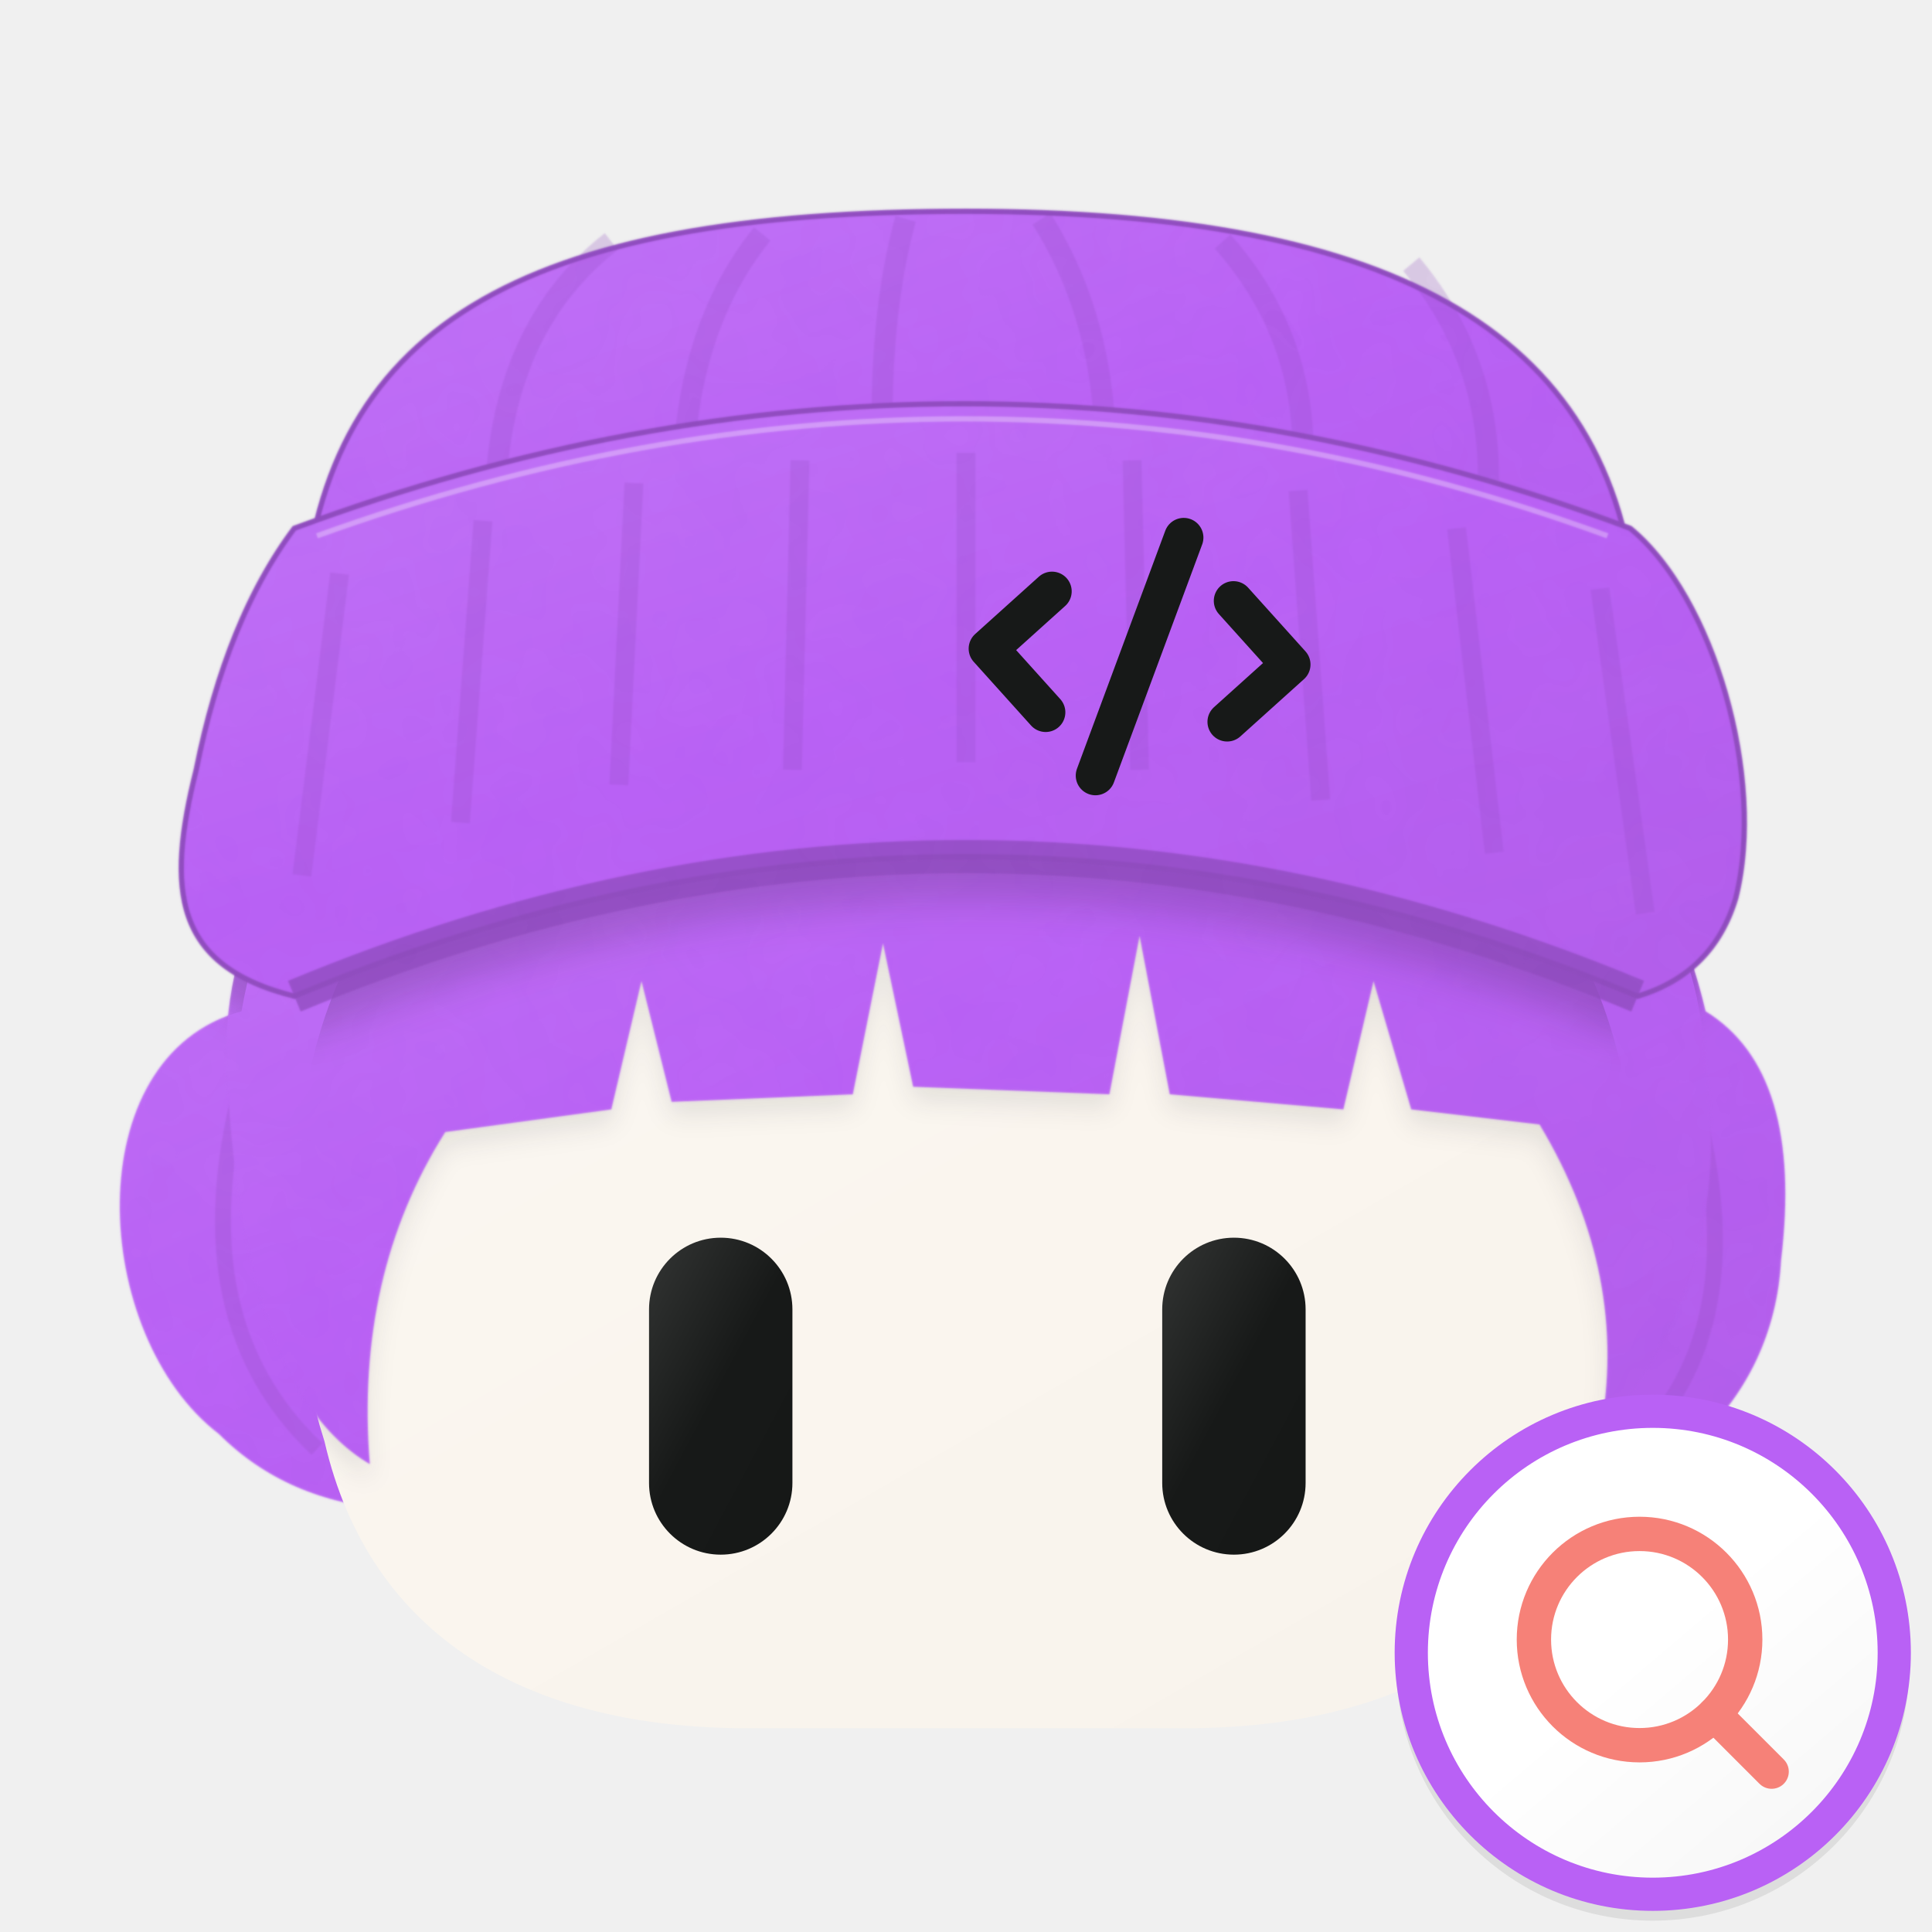
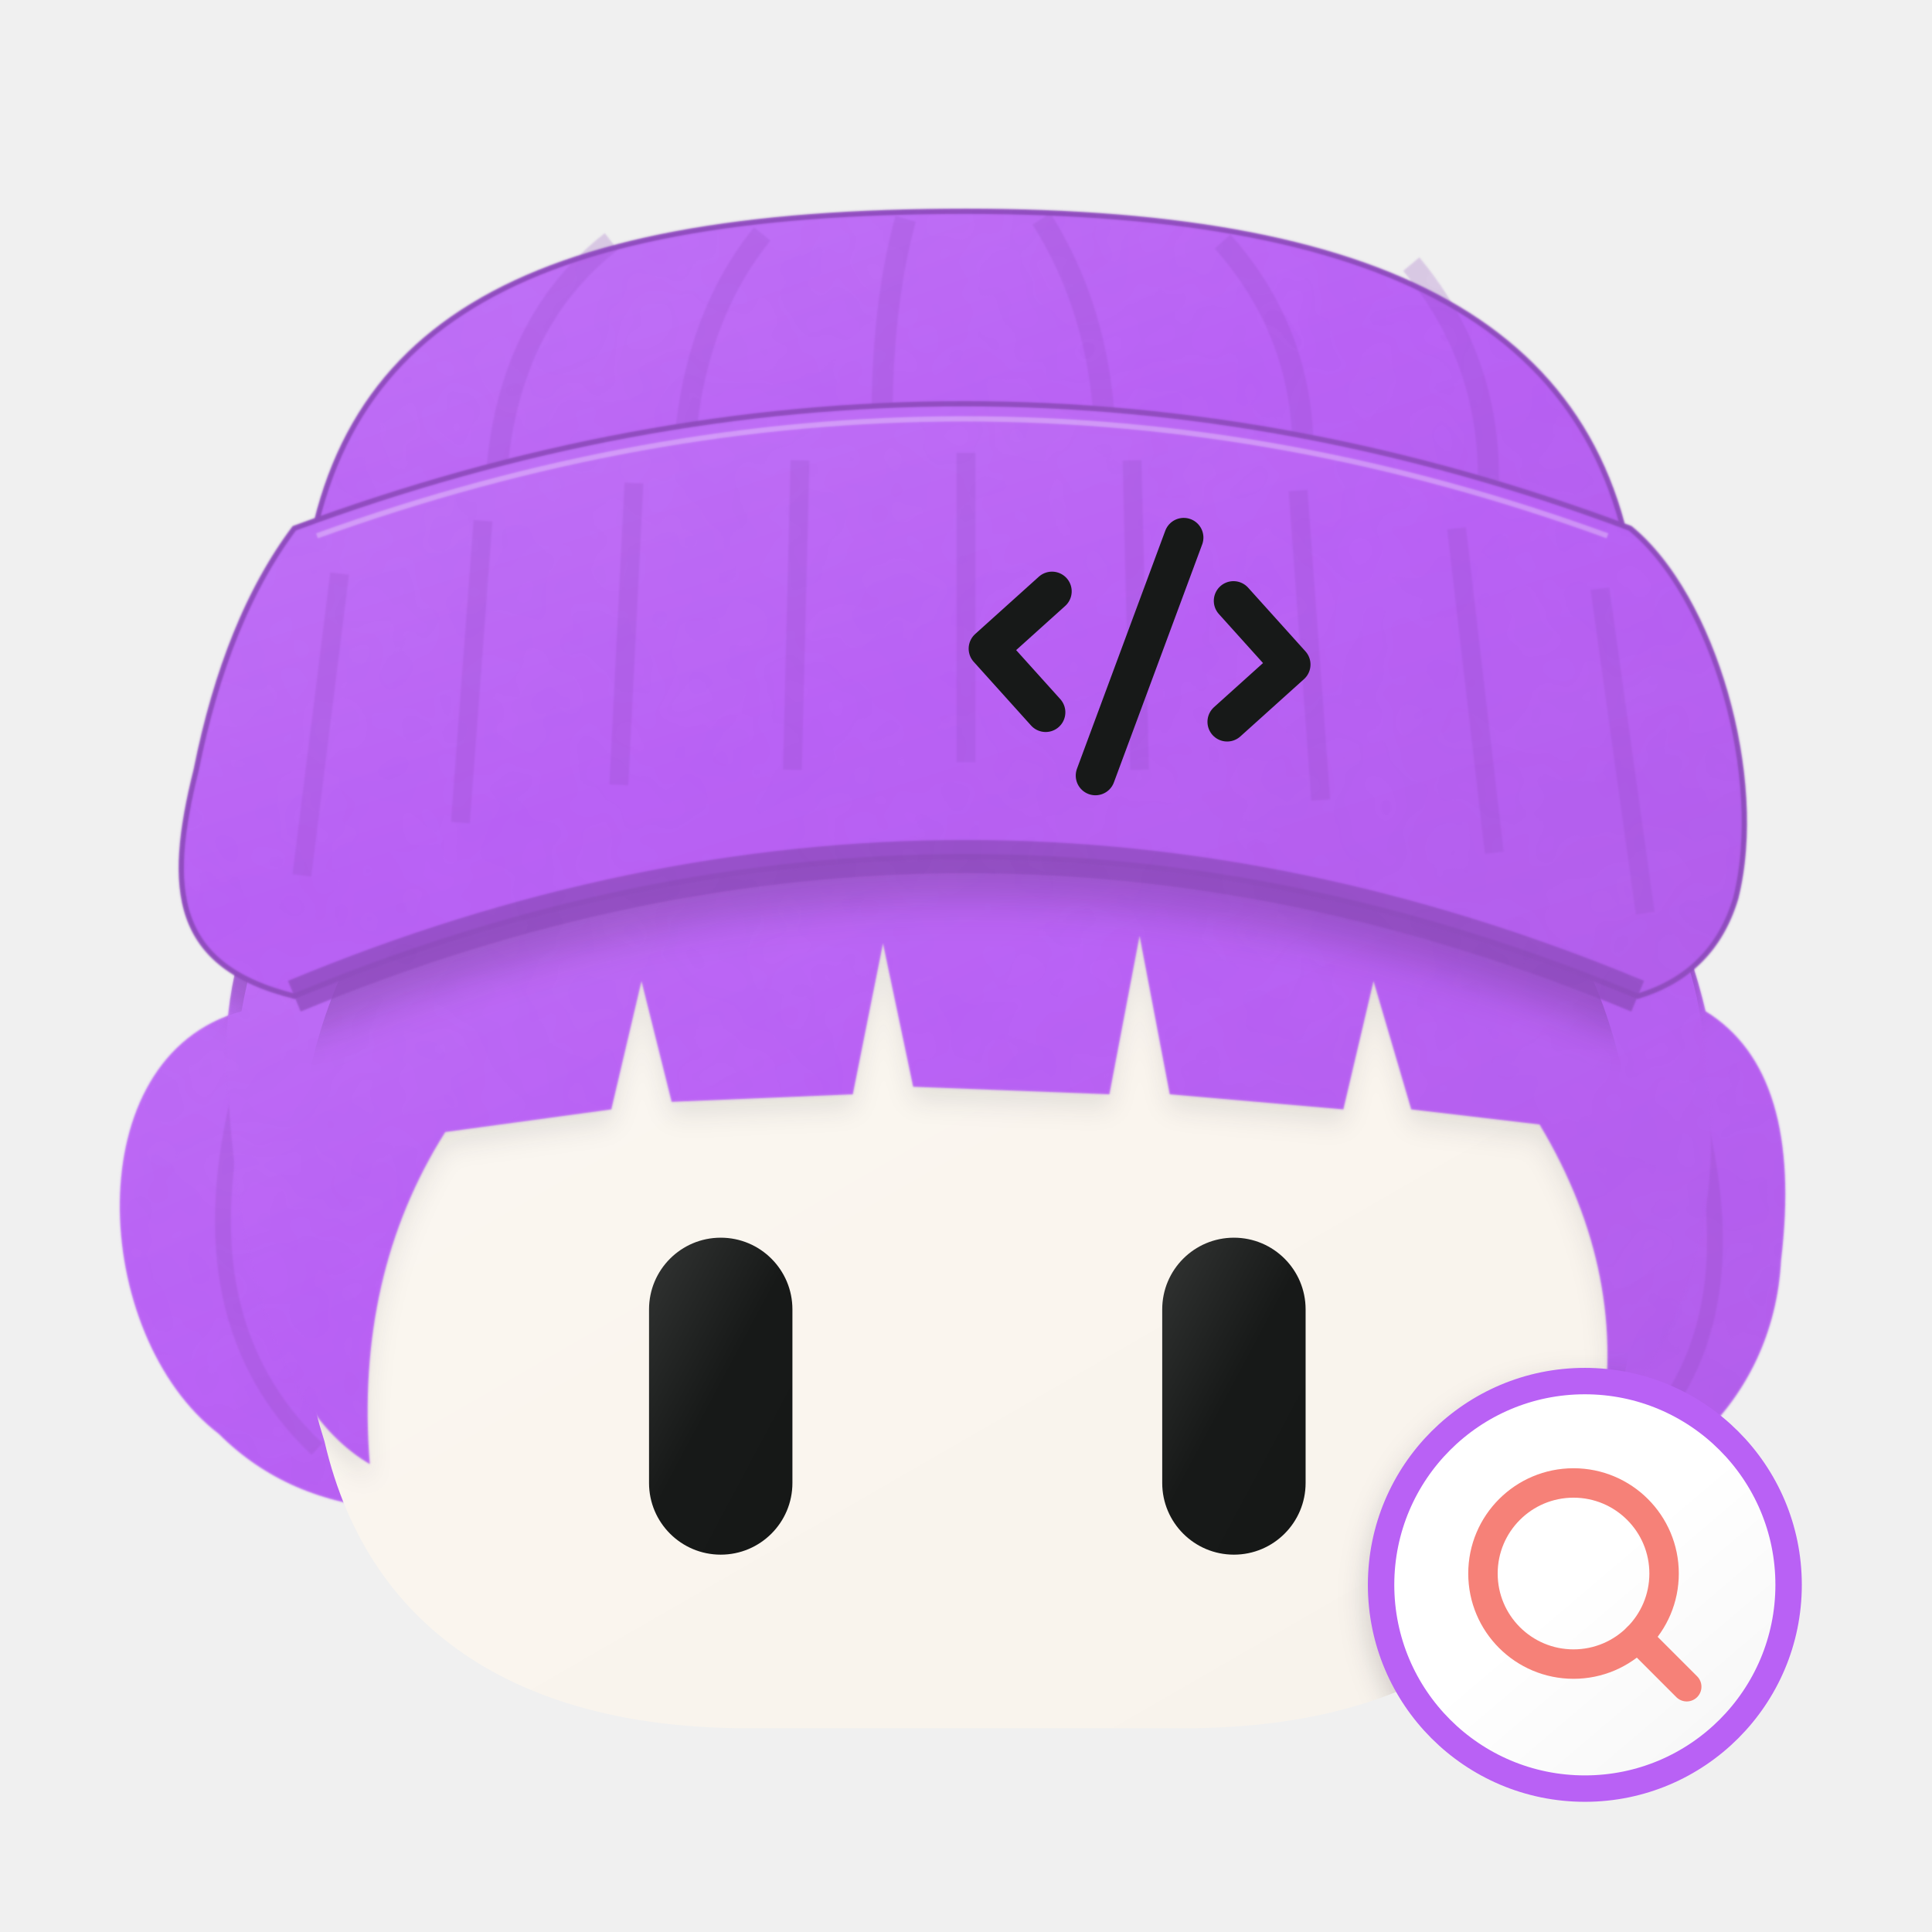
<svg xmlns="http://www.w3.org/2000/svg" viewBox="0 0 256 256" width="256" height="256" role="img">
  <defs>
+     <clipPath id="avatar-contact-receiver-instance-badge" clipPathUnits="userSpaceOnUse">
+       <path d="M48 124C38 140 36 169 43 191C49 217 70 229 99 229H157C186 229 207 217 213 191C220 169 218 140 208 124C185 105 71 105 48 124Z" fill="#000000" />
+     </clipPath>
+     <filter id="avatar-contact-shadow-instance-badge" filterUnits="userSpaceOnUse" x="0" y="0" width="256" height="256" color-interpolation-filters="sRGB">
+       <feGaussianBlur in="SourceAlpha" stdDeviation="1.8" />
+       <feOffset dy="1.5" result="contact-alpha" />
+       <feFlood flood-color="#201a28" flood-opacity="0.18" />
+       <feComposite in2="contact-alpha" operator="in" />
+     </filter>
    <clipPath id="avatar-contact-receiver-fringe-hair-crop-face-round" clipPathUnits="userSpaceOnUse">
      <path d="M48 124C38 140 36 169 43 191C49 217 70 229 99 229H157C186 229 207 217 213 191C220 169 218 140 208 124C185 105 71 105 48 124Z" fill="#000000" />
    </clipPath>
    <filter id="avatar-contact-shadow-fringe-hair-crop-face-round" filterUnits="userSpaceOnUse" x="0" y="0" width="256" height="256" color-interpolation-filters="sRGB">
      <feGaussianBlur in="SourceAlpha" stdDeviation="1.6" />
      <feOffset dy="2" result="contact-alpha" />
      <feFlood flood-color="#201a28" flood-opacity="0.09" />
      <feComposite in2="contact-alpha" operator="in" />
    </filter>
    <clipPath id="avatar-contact-receiver-hat-hat-beanie-hair-crop-hair-crop-back-face-round" clipPathUnits="userSpaceOnUse">
      <path d="M48 124C38 140 36 169 43 191C49 217 70 229 99 229H157C186 229 207 217 213 191C220 169 218 140 208 124C185 105 71 105 48 124Z" fill="#000000" />
      <path d="M30 141C29 103 68 83 127 83C184 83 224 102 226 141Q230 169 212 190Q216 169 204 149L187 147L182 130L178 147L155 145L151 124L147 145L121 144L117 125L113 145L89 146L85 130L81 147L59 150Q47 169 49 194Q32 184 30 141Z" fill="#000000" />
      <path d="M32 134C10 140 12 177 29 190Q38 199 52 200H203C220 199 235 186 236 167Q239 142 226 134C216 92 181 84 128 84C75 84 39 94 32 134Z" fill="#000000" />
      <path d="M32 144Q24 175 42 192M224 144Q233 175 217 191" fill="none" stroke="#000000" stroke-width="2.1" stroke-opacity="0.25" />
    </clipPath>
    <filter id="avatar-contact-shadow-hat-hat-beanie-hair-crop-hair-crop-back-face-round" filterUnits="userSpaceOnUse" x="0" y="0" width="256" height="256" color-interpolation-filters="sRGB">
      <feGaussianBlur in="SourceAlpha" stdDeviation="2.4" />
      <feOffset dy="4" result="contact-alpha" />
      <feFlood flood-color="#201a28" flood-opacity="0.19" />
      <feComposite in2="contact-alpha" operator="in" />
    </filter>
    <filter id="avatar-soft-material-v1" x="-2%" y="-2%" width="104%" height="104%" color-interpolation-filters="sRGB">
      <feTurbulence type="fractalNoise" baseFrequency="0.08" numOctaves="3" seed="17" result="grain" />
      <feColorMatrix in="grain" type="matrix" values="0.213 0.715 0.072 0 0 0.213 0.715 0.072 0 0 0.213 0.715 0.072 0 0 0 0 0 0.03 0" result="faint-grain" />
      <feComposite in="faint-grain" in2="SourceGraphic" operator="in" result="clipped-grain" />
      <feBlend in="SourceGraphic" in2="clipped-grain" mode="soft-light" result="material" />
      <feGaussianBlur in="material" stdDeviation="0.16" />
    </filter>
    <linearGradient id="avatar-face-faf5ee" x1="0%" y1="0%" x2="85%" y2="100%">
      <stop offset="0%" stop-color="#fbf8f2" />
      <stop offset="52%" stop-color="#faf5ee" />
      <stop offset="100%" stop-color="#f8f3ec" />
    </linearGradient>
    <linearGradient id="avatar-hair-b961f5" x1="0%" y1="0%" x2="85%" y2="100%">
      <stop offset="0%" stop-color="#c174f6" />
      <stop offset="52%" stop-color="#b961f5" />
      <stop offset="100%" stop-color="#b35eec" />
    </linearGradient>
    <linearGradient id="avatar-hat-b961f5" x1="0%" y1="0%" x2="85%" y2="100%">
      <stop offset="0%" stop-color="#c174f6" />
      <stop offset="52%" stop-color="#b961f5" />
      <stop offset="100%" stop-color="#b35eec" />
    </linearGradient>
    <linearGradient id="avatar-eyes-171918" x1="0%" y1="0%" x2="85%" y2="100%">
      <stop offset="0%" stop-color="#333534" />
      <stop offset="52%" stop-color="#171918" />
      <stop offset="100%" stop-color="#161817" />
    </linearGradient>
    <linearGradient id="avatar-badge-ffffff" x1="0%" y1="0%" x2="85%" y2="100%">
      <stop offset="0%" stop-color="#ffffff" />
      <stop offset="52%" stop-color="#ffffff" />
      <stop offset="100%" stop-color="#f6f6f6" />
    </linearGradient>
  </defs>
  <g color="#904cbf" filter="url(#avatar-soft-material-v1)">
    <path d="M32 134C10 140 12 177 29 190Q38 199 52 200H203C220 199 235 186 236 167Q239 142 226 134C216 92 181 84 128 84C75 84 39 94 32 134Z" fill="url(#avatar-hair-b961f5)" />
    <path d="M32 144Q24 175 42 192M224 144Q233 175 217 191" fill="none" stroke="#904cbf" stroke-width="2.1" stroke-opacity="0.25" />
  </g>
  <g color="url(#avatar-face-faf5ee)">
    <path d="M48 124C38 140 36 169 43 191C49 217 70 229 99 229H157C186 229 207 217 213 191C220 169 218 140 208 124C185 105 71 105 48 124Z" fill="url(#avatar-face-faf5ee)" />
  </g>
  <g data-layer="contact-shadow-fringe-hair-crop-face-round" clip-path="url(#avatar-contact-receiver-fringe-hair-crop-face-round)">
    <g filter="url(#avatar-contact-shadow-fringe-hair-crop-face-round)">
      <g color="#000000">
        <path d="M30 141C29 103 68 83 127 83C184 83 224 102 226 141Q230 169 212 190Q216 169 204 149L187 147L182 130L178 147L155 145L151 124L147 145L121 144L117 125L113 145L89 146L85 130L81 147L59 150Q47 169 49 194Q32 184 30 141Z" fill="#000000" />
      </g>
    </g>
  </g>
  <g color="#904cbf" filter="url(#avatar-soft-material-v1)">
    <path d="M30 141C29 103 68 83 127 83C184 83 224 102 226 141Q230 169 212 190Q216 169 204 149L187 147L182 130L178 147L155 145L151 124L147 145L121 144L117 125L113 145L89 146L85 130L81 147L59 150Q47 169 49 194Q32 184 30 141Z" fill="url(#avatar-hair-b961f5)" />
  </g>
  <g data-layer="contact-shadow-hat-hat-beanie-hair-crop-hair-crop-back-face-round" clip-path="url(#avatar-contact-receiver-hat-hat-beanie-hair-crop-hair-crop-back-face-round)">
    <g filter="url(#avatar-contact-shadow-hat-hat-beanie-hair-crop-hair-crop-back-face-round)">
      <g color="#000000">
        <path d="M40 83C42 43 69 28 128 28C185 28 215 44 217 83L218 104H38Z" fill="#000000" stroke="#000000" stroke-width="0.7" />
        <path d="M66 77Q63 46 81 32M91 76Q88 47 101 31M118 76Q115 47 120 29M145 76Q150 48 138 29M170 77Q178 50 162 32M195 79Q202 53 187 35" fill="none" stroke="#000000" stroke-width="2.8" stroke-opacity="0.23" />
        <path d="M39 70Q128 37 216 70C227 79 234 103 230 119Q227 129 217 132Q128 95 39 132C23 128 22 118 26 102Q30 82 39 70Z" fill="#000000" stroke="#000000" stroke-width="0.7" />
        <path d="M45 76L40 116M64 69L61 109M84 64L82 104M106 61L105 102M128 60V101M150 61L151 102M172 65L175 106M193 70L198 113M212 78L218 121" fill="none" stroke="#000000" stroke-width="2.5" stroke-opacity="0.23" />
        <path d="M39 132Q128 95 217 132" fill="none" stroke="#000000" stroke-width="4.4" stroke-opacity="0.78" />
        <path d="M42 71Q128 40 213 71" fill="none" stroke="#ffffff" stroke-width="0.7" stroke-opacity="0.32" />
      </g>
    </g>
  </g>
  <g color="#904cbf" filter="url(#avatar-soft-material-v1)">
    <path d="M40 83C42 43 69 28 128 28C185 28 215 44 217 83L218 104H38Z" fill="url(#avatar-hat-b961f5)" stroke="#904cbf" stroke-width="0.7" />
    <path d="M66 77Q63 46 81 32M91 76Q88 47 101 31M118 76Q115 47 120 29M145 76Q150 48 138 29M170 77Q178 50 162 32M195 79Q202 53 187 35" fill="none" stroke="#904cbf" stroke-width="2.8" stroke-opacity="0.23" />
    <path d="M39 70Q128 37 216 70C227 79 234 103 230 119Q227 129 217 132Q128 95 39 132C23 128 22 118 26 102Q30 82 39 70Z" fill="url(#avatar-hat-b961f5)" stroke="#904cbf" stroke-width="0.7" />
    <path d="M45 76L40 116M64 69L61 109M84 64L82 104M106 61L105 102M128 60V101M150 61L151 102M172 65L175 106M193 70L198 113M212 78L218 121" fill="none" stroke="#904cbf" stroke-width="2.5" stroke-opacity="0.23" />
    <path d="M39 132Q128 95 217 132" fill="none" stroke="#904cbf" stroke-width="4.4" stroke-opacity="0.78" />
    <path d="M42 71Q128 40 213 71" fill="none" stroke="#ffffff" stroke-width="0.7" stroke-opacity="0.32" />
  </g>
  <g data-layer="hat-badge" transform="translate(151 87) rotate(3) scale(0.86) translate(-128 -64)">
    <g transform="translate(128 64) scale(0.21875) translate(-128 -128)">
      <g color="#171918">
        <path d="m18 16 4-4-4-4" fill="none" stroke="#171918" stroke-width="2.6" stroke-linecap="round" stroke-linejoin="round" transform="scale(10.66667)" />
        <path d="m6 8-4 4 4 4" fill="none" stroke="#171918" stroke-width="2.6" stroke-linecap="round" stroke-linejoin="round" transform="scale(10.66667)" />
        <path d="m14.5 4-5 16" fill="none" stroke="#171918" stroke-width="2.6" stroke-linecap="round" stroke-linejoin="round" transform="scale(10.66667)" />
      </g>
    </g>
  </g>
  <g data-layer="state" data-state="idle">
    <rect x="86" y="164" width="19" height="42" rx="9.5" fill="url(#avatar-eyes-171918)" />
    <rect x="154" y="164" width="19" height="42" rx="9.5" fill="url(#avatar-eyes-171918)" />
  </g>
-   <g data-layer="instance-badge" transform="translate(6 6)">
-     <circle cx="213" cy="214.5" r="34" fill="#000000" opacity="0.08" />
-     <circle cx="213" cy="213" r="32" fill="url(#avatar-badge-ffffff)" stroke="#b961f5" stroke-width="4.4" />
-     <g transform="translate(213 213) scale(0.1640625) translate(-128 -128)">
+   <g data-layer="contact-shadow-instance-badge" clip-path="url(#avatar-contact-receiver-instance-badge)">
+     <g filter="url(#avatar-contact-shadow-instance-badge)">
+       <circle cx="210" cy="210" r="29" fill="#000000" />
+     </g>
+   </g>
+   <g data-layer="instance-badge">
+     <circle cx="210" cy="210" r="27" fill="url(#avatar-badge-ffffff)" stroke="#b961f5" stroke-width="3.5" />
+     <g transform="translate(210 210) scale(0.140625) translate(-128 -128)">
      <g color="#f68178">
        <path d="m21 21-4.34-4.34" fill="none" stroke="#f68178" stroke-width="2.6" stroke-linecap="round" stroke-linejoin="round" transform="scale(10.66667)" />
        <circle cx="11" cy="11" r="8" fill="none" stroke="#f68178" stroke-width="2.6" stroke-linecap="round" stroke-linejoin="round" transform="scale(10.66667)" />
      </g>
    </g>
  </g>
</svg>
